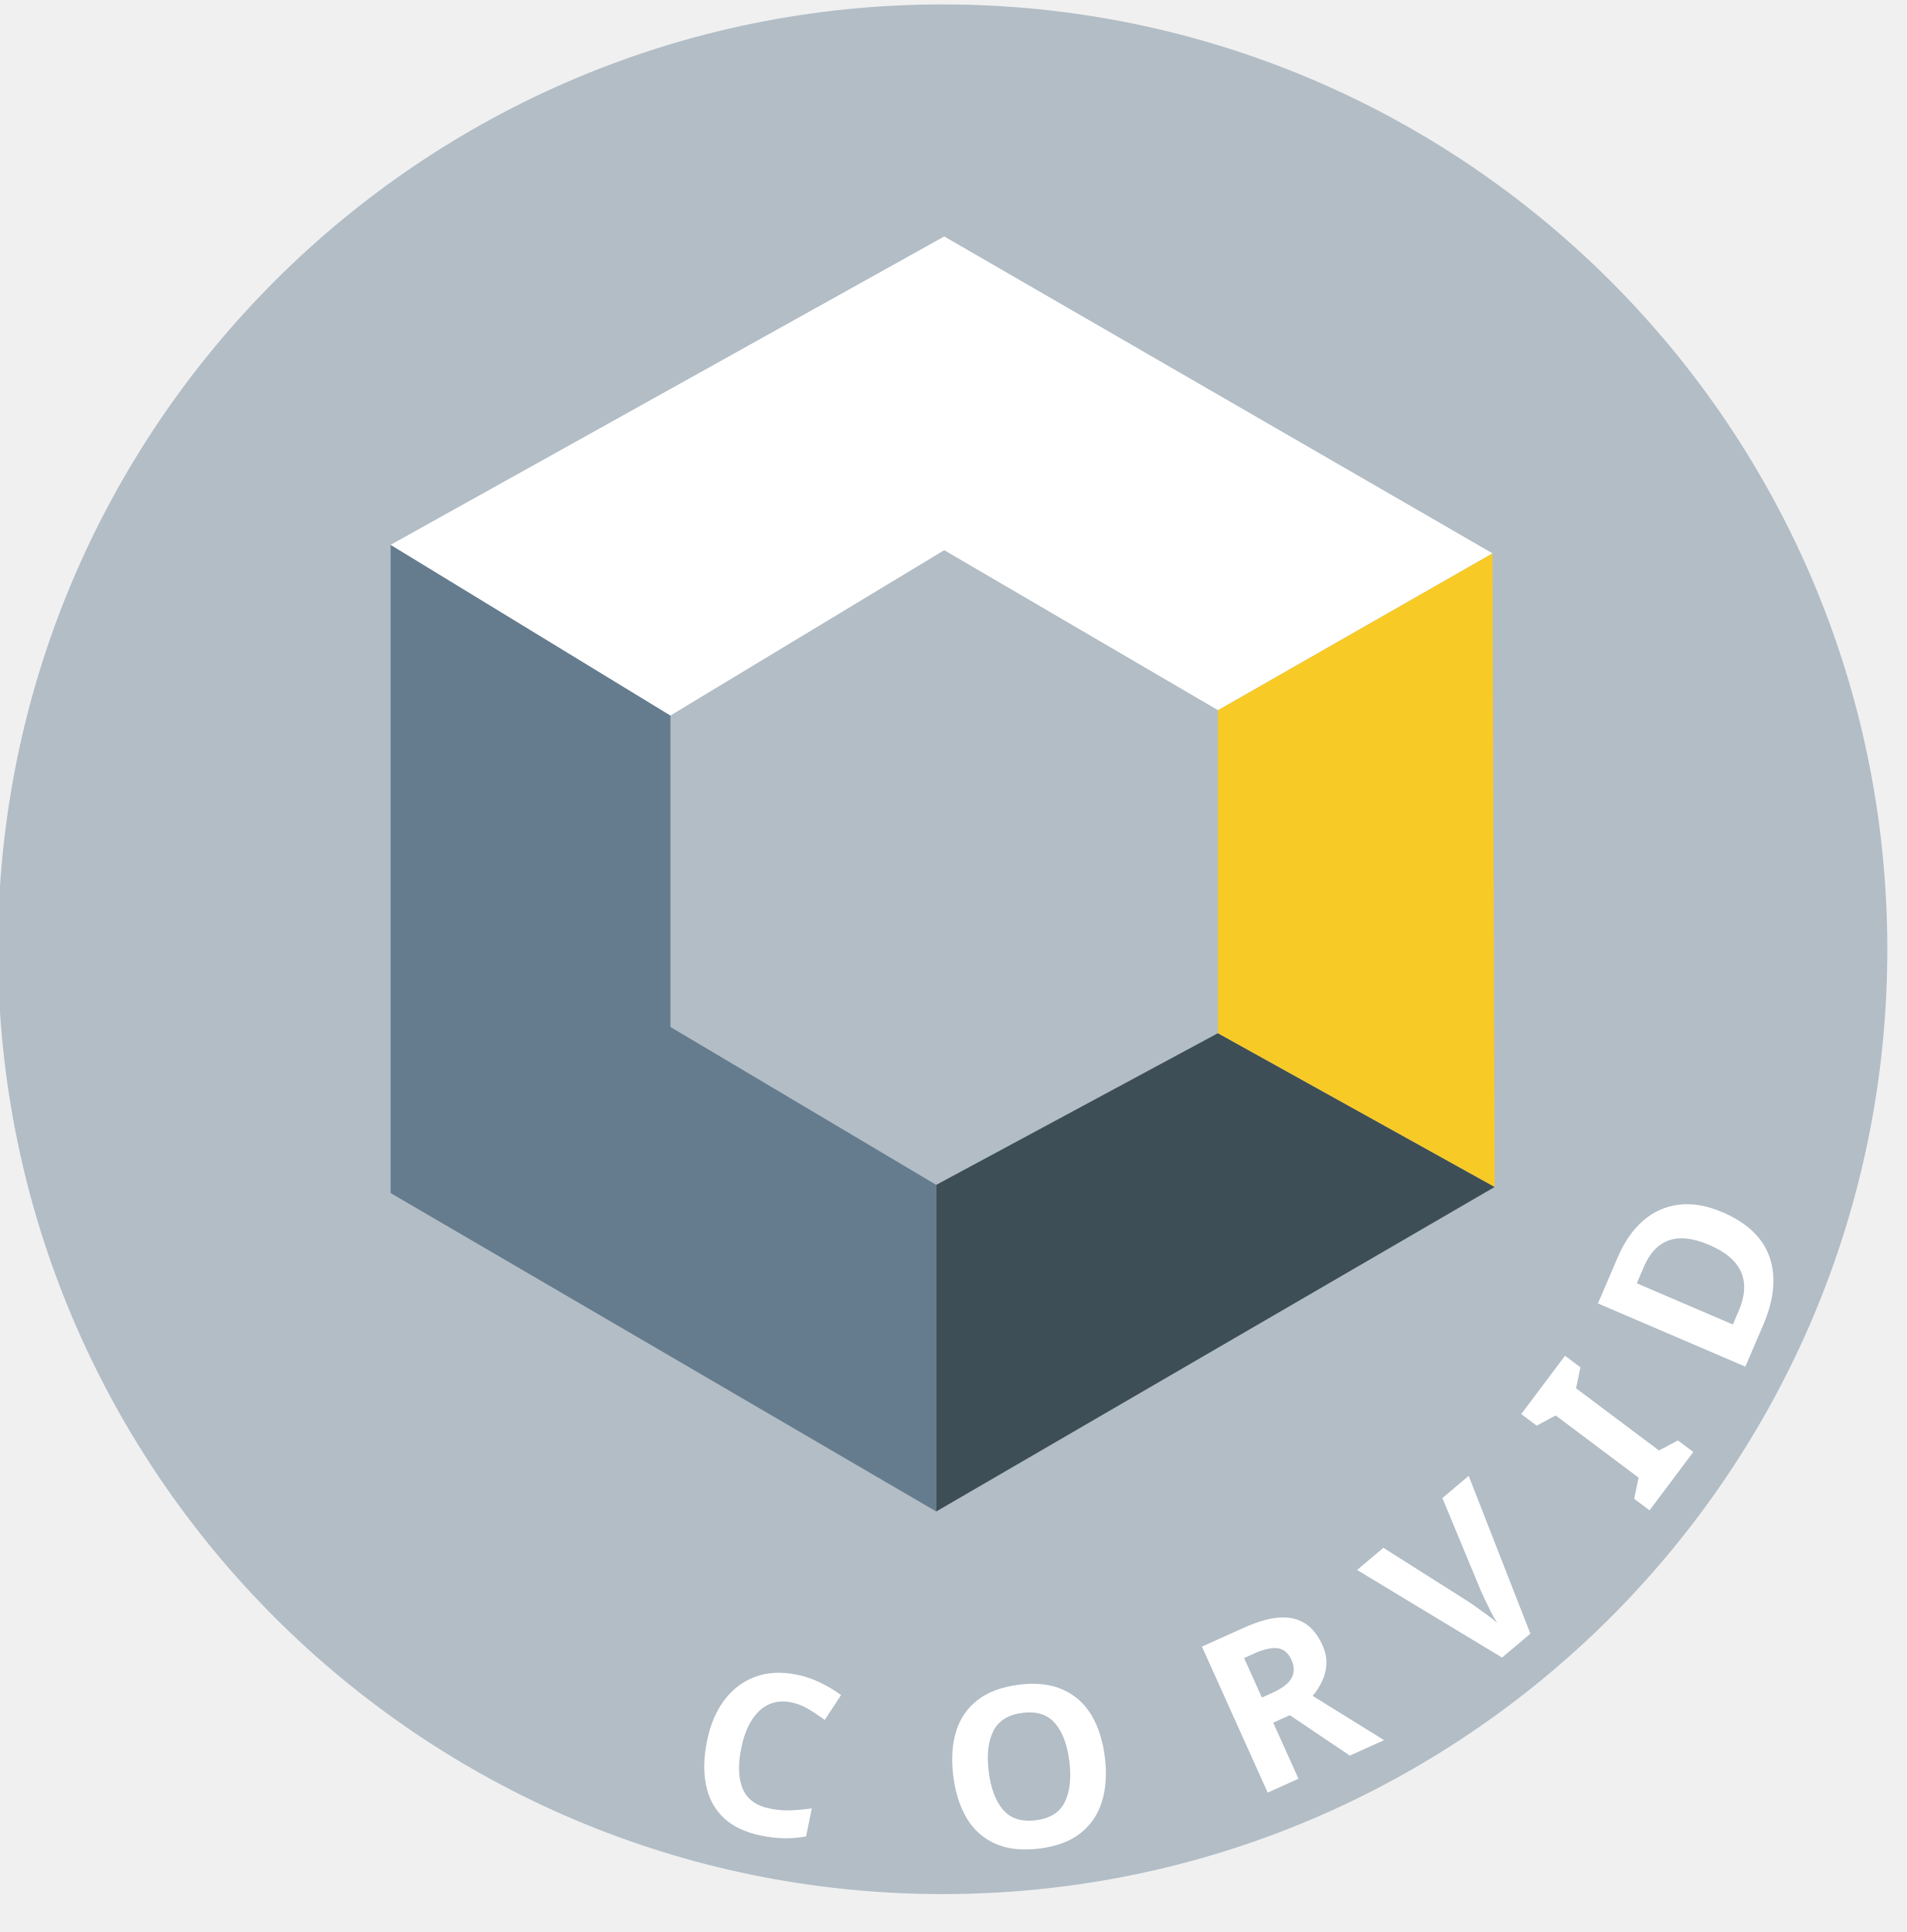
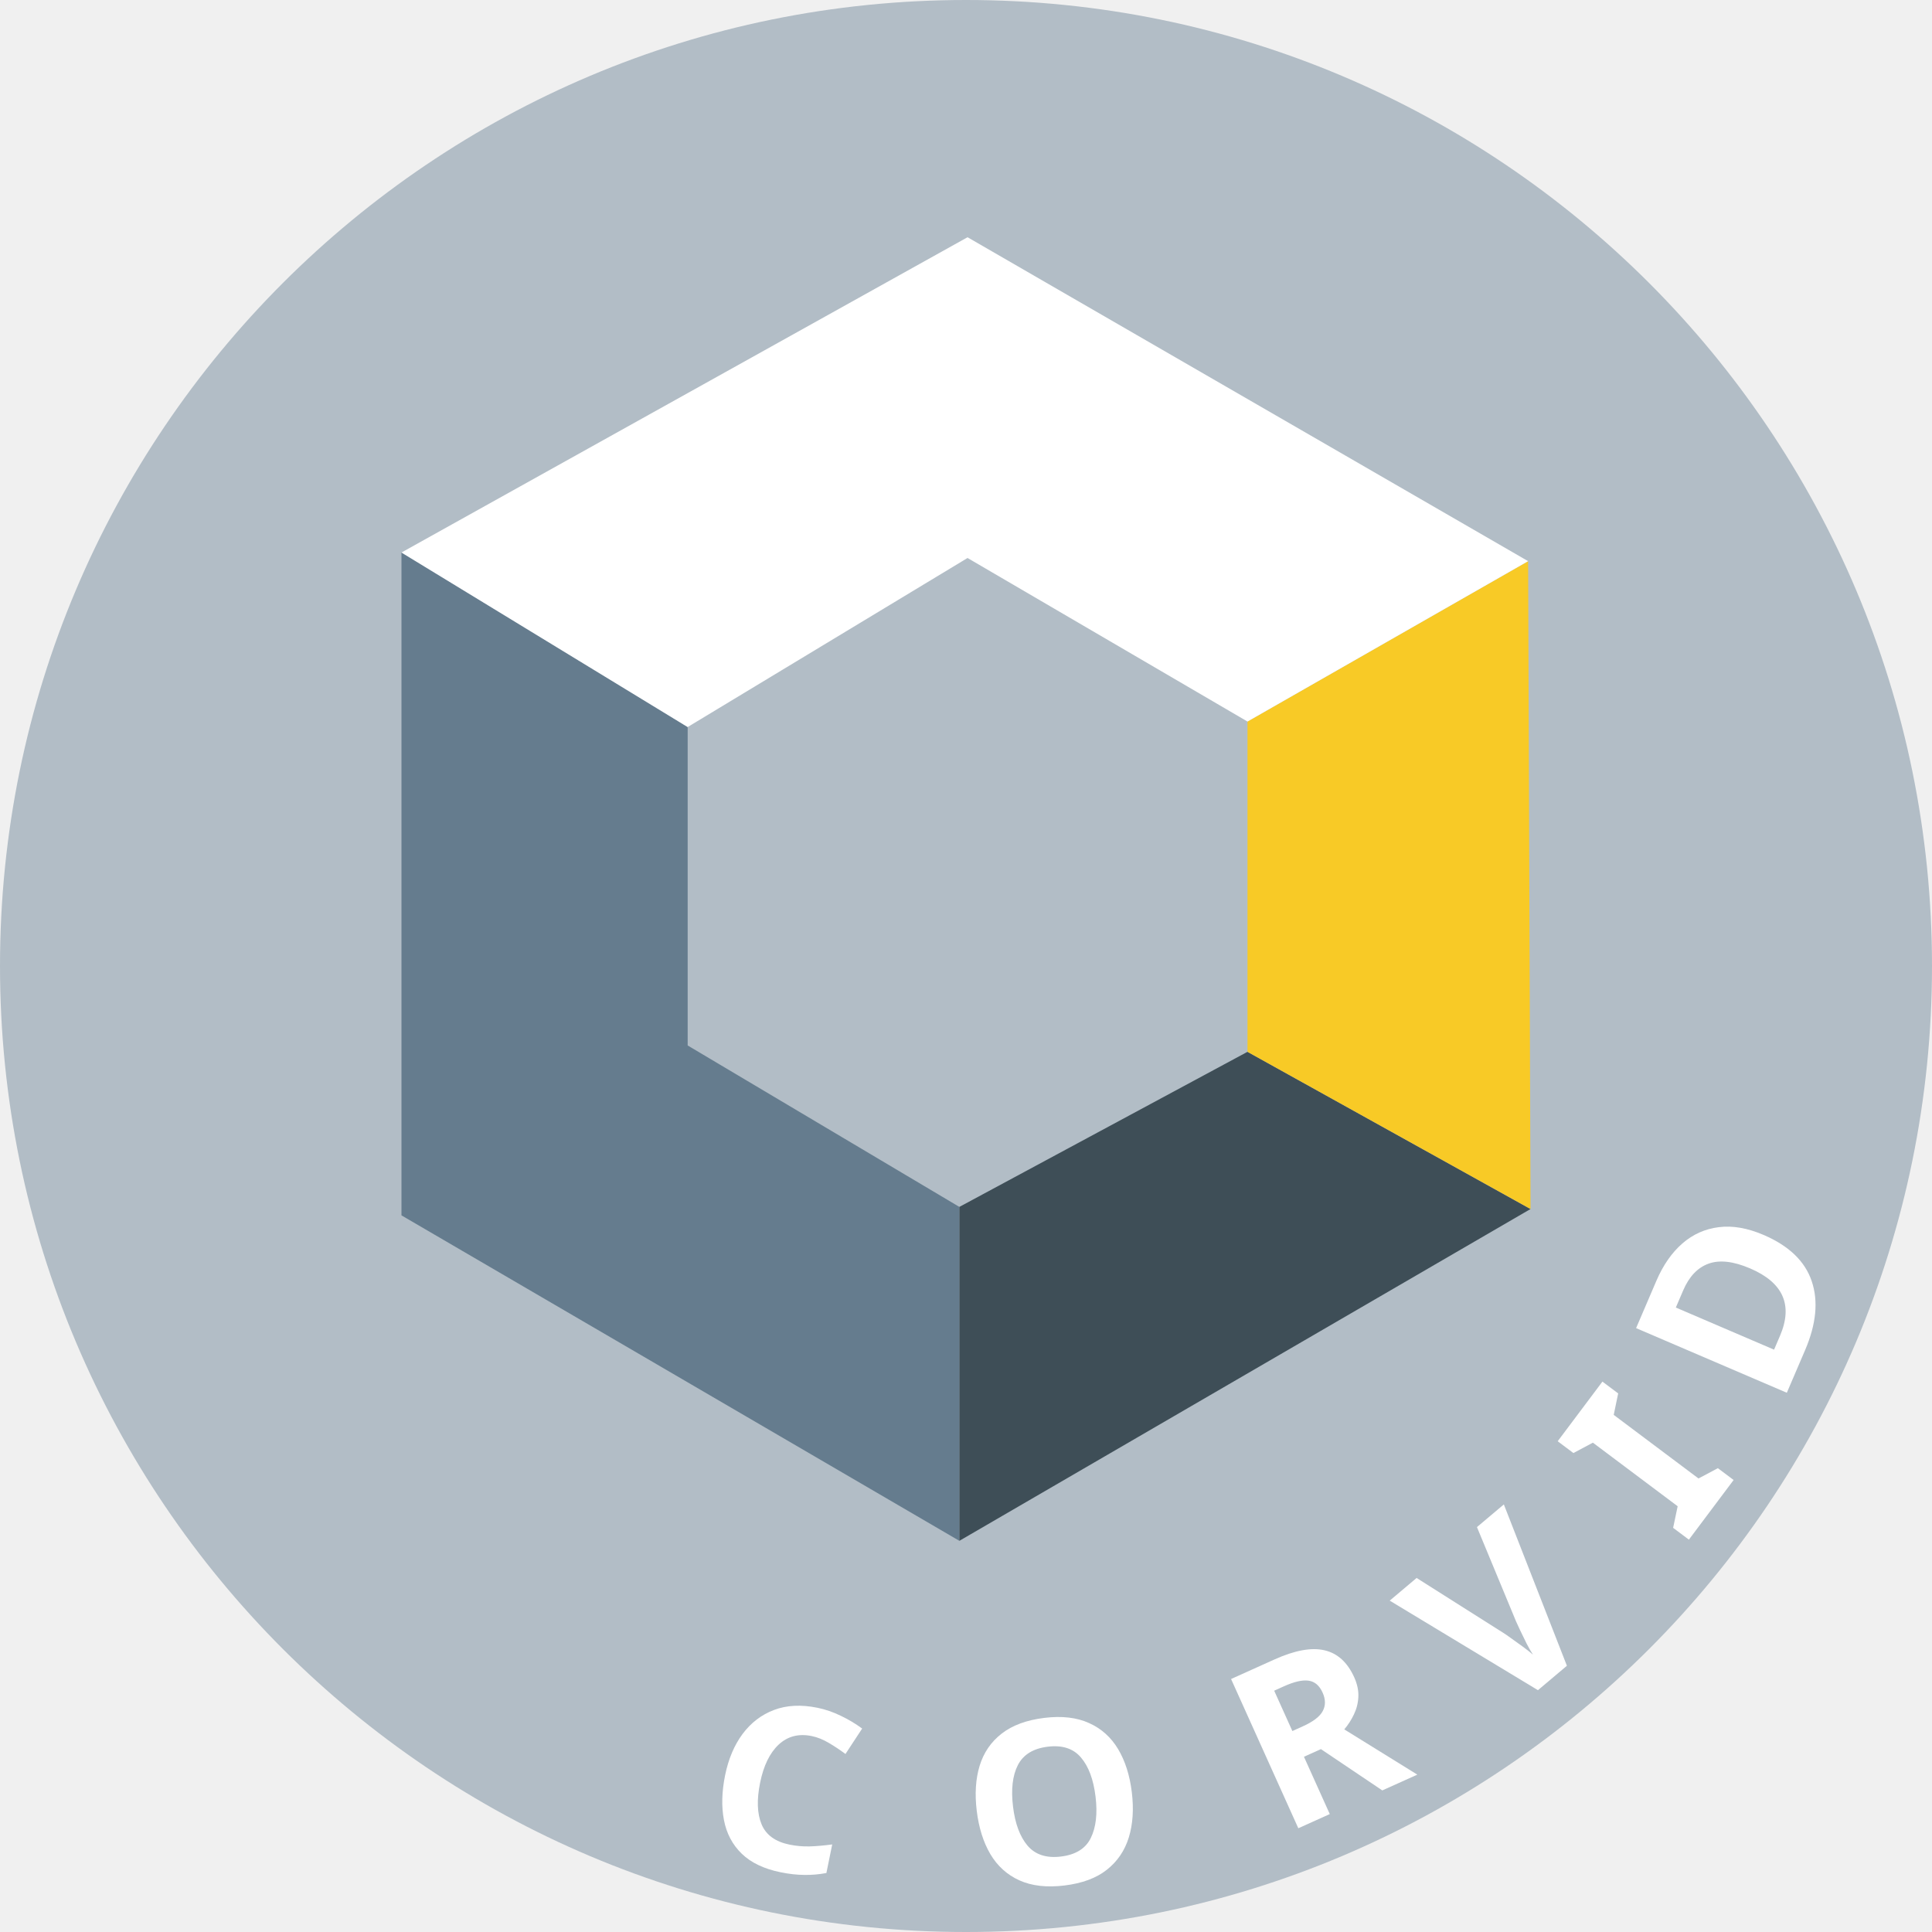
- <svg xmlns="http://www.w3.org/2000/svg" id="Layer_1" data-name="Layer 1" width="202.64" height="205.32" viewBox="0 0 202.64 205.32">
-   <circle cx="100.19" cy="100.88" r="100.41" style="fill: #b2bdc6" />
-   <circle cx="100.19" cy="100.88" r="100.41" style="fill: none" />
-   <text transform="matrix(0.98, 0.2, -0.2, 0.98, 72.09, 193.04)" style="font-size: 23.871px;fill: #fff;font-family: Comfortaa-Bold, Comfortaa;font-weight: 700">C</text>
-   <text transform="translate(100.97 197.37) rotate(-6.93)" style="font-size: 23.871px;fill: #fff;font-family: Comfortaa-Bold, Comfortaa;font-weight: 700">O</text>
-   <text transform="matrix(0.91, -0.41, 0.41, 0.91, 132.78, 191.39)" style="font-size: 23.871px;fill: #fff;font-family: Comfortaa-Bold, Comfortaa;font-weight: 700">R</text>
-   <text transform="translate(155.23 179.88) rotate(-40.13)" style="font-size: 23.871px;fill: #fff;font-family: Comfortaa-Bold, Comfortaa;font-weight: 700">V</text>
-   <text transform="matrix(0.6, -0.8, 0.8, 0.6, 174.87, 161.12)" style="font-size: 23.871px;fill: #fff;font-family: Comfortaa-Bold, Comfortaa;font-weight: 700">I</text>
-   <text transform="translate(184.66 147.22) rotate(-66.79)" style="font-size: 23.871px;fill: #fff;font-family: Comfortaa-Bold, Comfortaa;font-weight: 700">D</text>
-   <g>
-     <polygon points="41.52 126.79 41.52 57.9 71.26 76.04 71.26 109.14 99.51 125.92 99.51 160.63 41.52 126.79" style="fill: #657c8e" />
-     <polygon points="99.51 125.92 129.45 109.8 158.87 126.14 99.51 160.63 99.51 125.92" style="fill: #3e4e57" />
-     <polygon points="129.45 75.47 158.63 58.8 158.87 126.14 129.45 109.8 129.45 75.47" style="fill: #f8ca26" />
-     <polygon points="100.36 25.13 158.63 58.8 129.45 75.47 100.36 58.47 71.26 76.04 41.52 57.9 100.36 25.13" style="fill: #fff" />
+ <svg xmlns="http://www.w3.org/2000/svg" id="Layer_1" data-name="Layer 1" width="200.82" height="200.82" viewBox="0 0 200.82 200.82">
+   <defs>
+     <clipPath id="clip-path">
+       <circle cx="100.41" cy="100.41" r="100.41" style="fill: none" />
+     </clipPath>
+   </defs>
+   <g style="clip-path: url(#clip-path)">
+     <circle cx="100.41" cy="100.41" r="100.41" style="fill: #b2bdc6" />
+     <text transform="matrix(0.98, 0.2, -0.2, 0.98, 72.31, 192.57)" style="font-size: 23.871px;fill: #fff;font-family: Comfortaa-Bold, Comfortaa;font-weight: 700">C</text>
+     <text transform="translate(101.18 196.9) rotate(-6.93)" style="font-size: 23.871px;fill: #fff;font-family: Comfortaa-Bold, Comfortaa;font-weight: 700">O</text>
+     <text transform="matrix(0.91, -0.41, 0.41, 0.91, 132.99, 190.92)" style="font-size: 23.871px;fill: #fff;font-family: Comfortaa-Bold, Comfortaa;font-weight: 700">R</text>
+     <text transform="translate(155.44 179.41) rotate(-40.13)" style="font-size: 23.871px;fill: #fff;font-family: Comfortaa-Bold, Comfortaa;font-weight: 700">V</text>
+     <text transform="matrix(0.6, -0.8, 0.8, 0.6, 175.09, 160.65)" style="font-size: 23.871px;fill: #fff;font-family: Comfortaa-Bold, Comfortaa;font-weight: 700">I</text>
+     <text transform="translate(184.88 146.75) rotate(-66.79)" style="font-size: 23.871px;fill: #fff;font-family: Comfortaa-Bold, Comfortaa;font-weight: 700">D</text>
+     <g>
+       <polygon points="41.73 126.33 41.73 57.43 71.48 75.57 71.48 108.67 99.72 125.45 99.72 160.16 41.73 126.33" style="fill: #657c8e" />
+       <polygon points="99.72 125.45 129.67 109.33 159.09 125.67 99.72 160.16 99.72 125.45" style="fill: #3e4e57" />
+       <polygon points="129.67 75 158.84 58.33 159.09 125.67 129.67 109.33 129.67 75" style="fill: #f8ca26" />
+       <polygon points="100.57 24.66 158.84 58.33 129.67 75 100.57 58 71.48 75.57 41.73 57.43 100.57 24.66" style="fill: #fff" />
+     </g>
  </g>
</svg>
